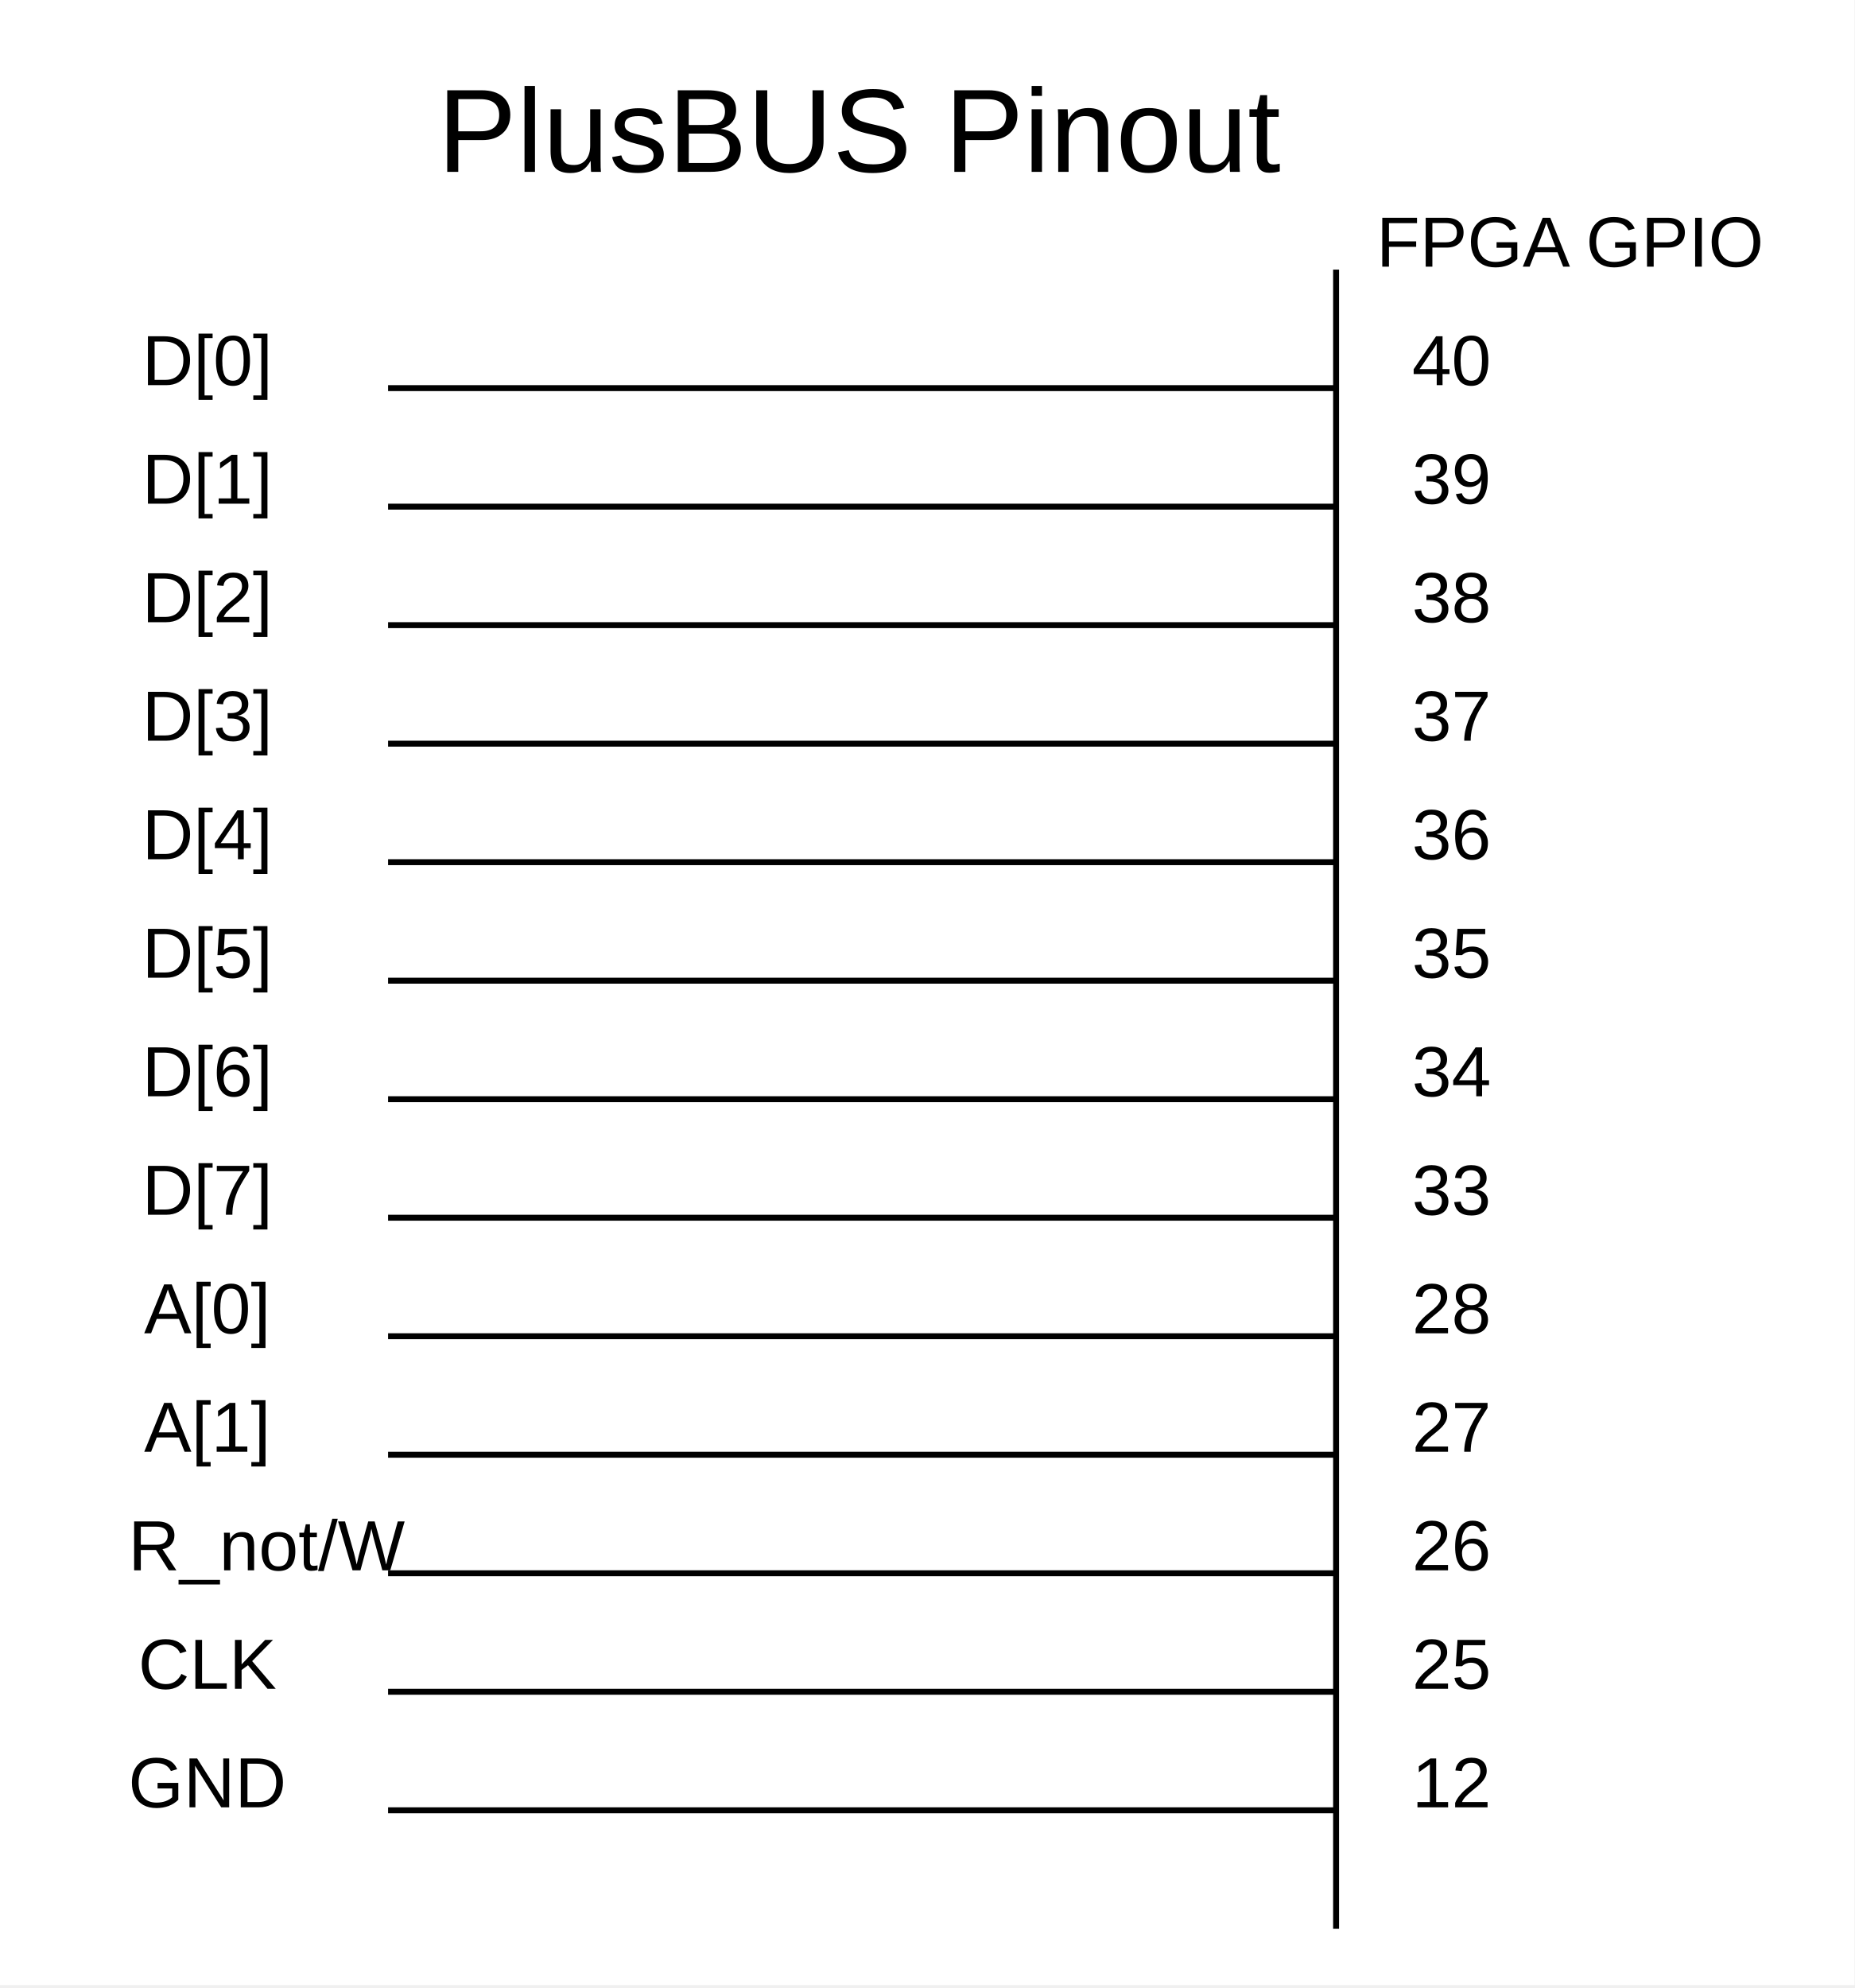
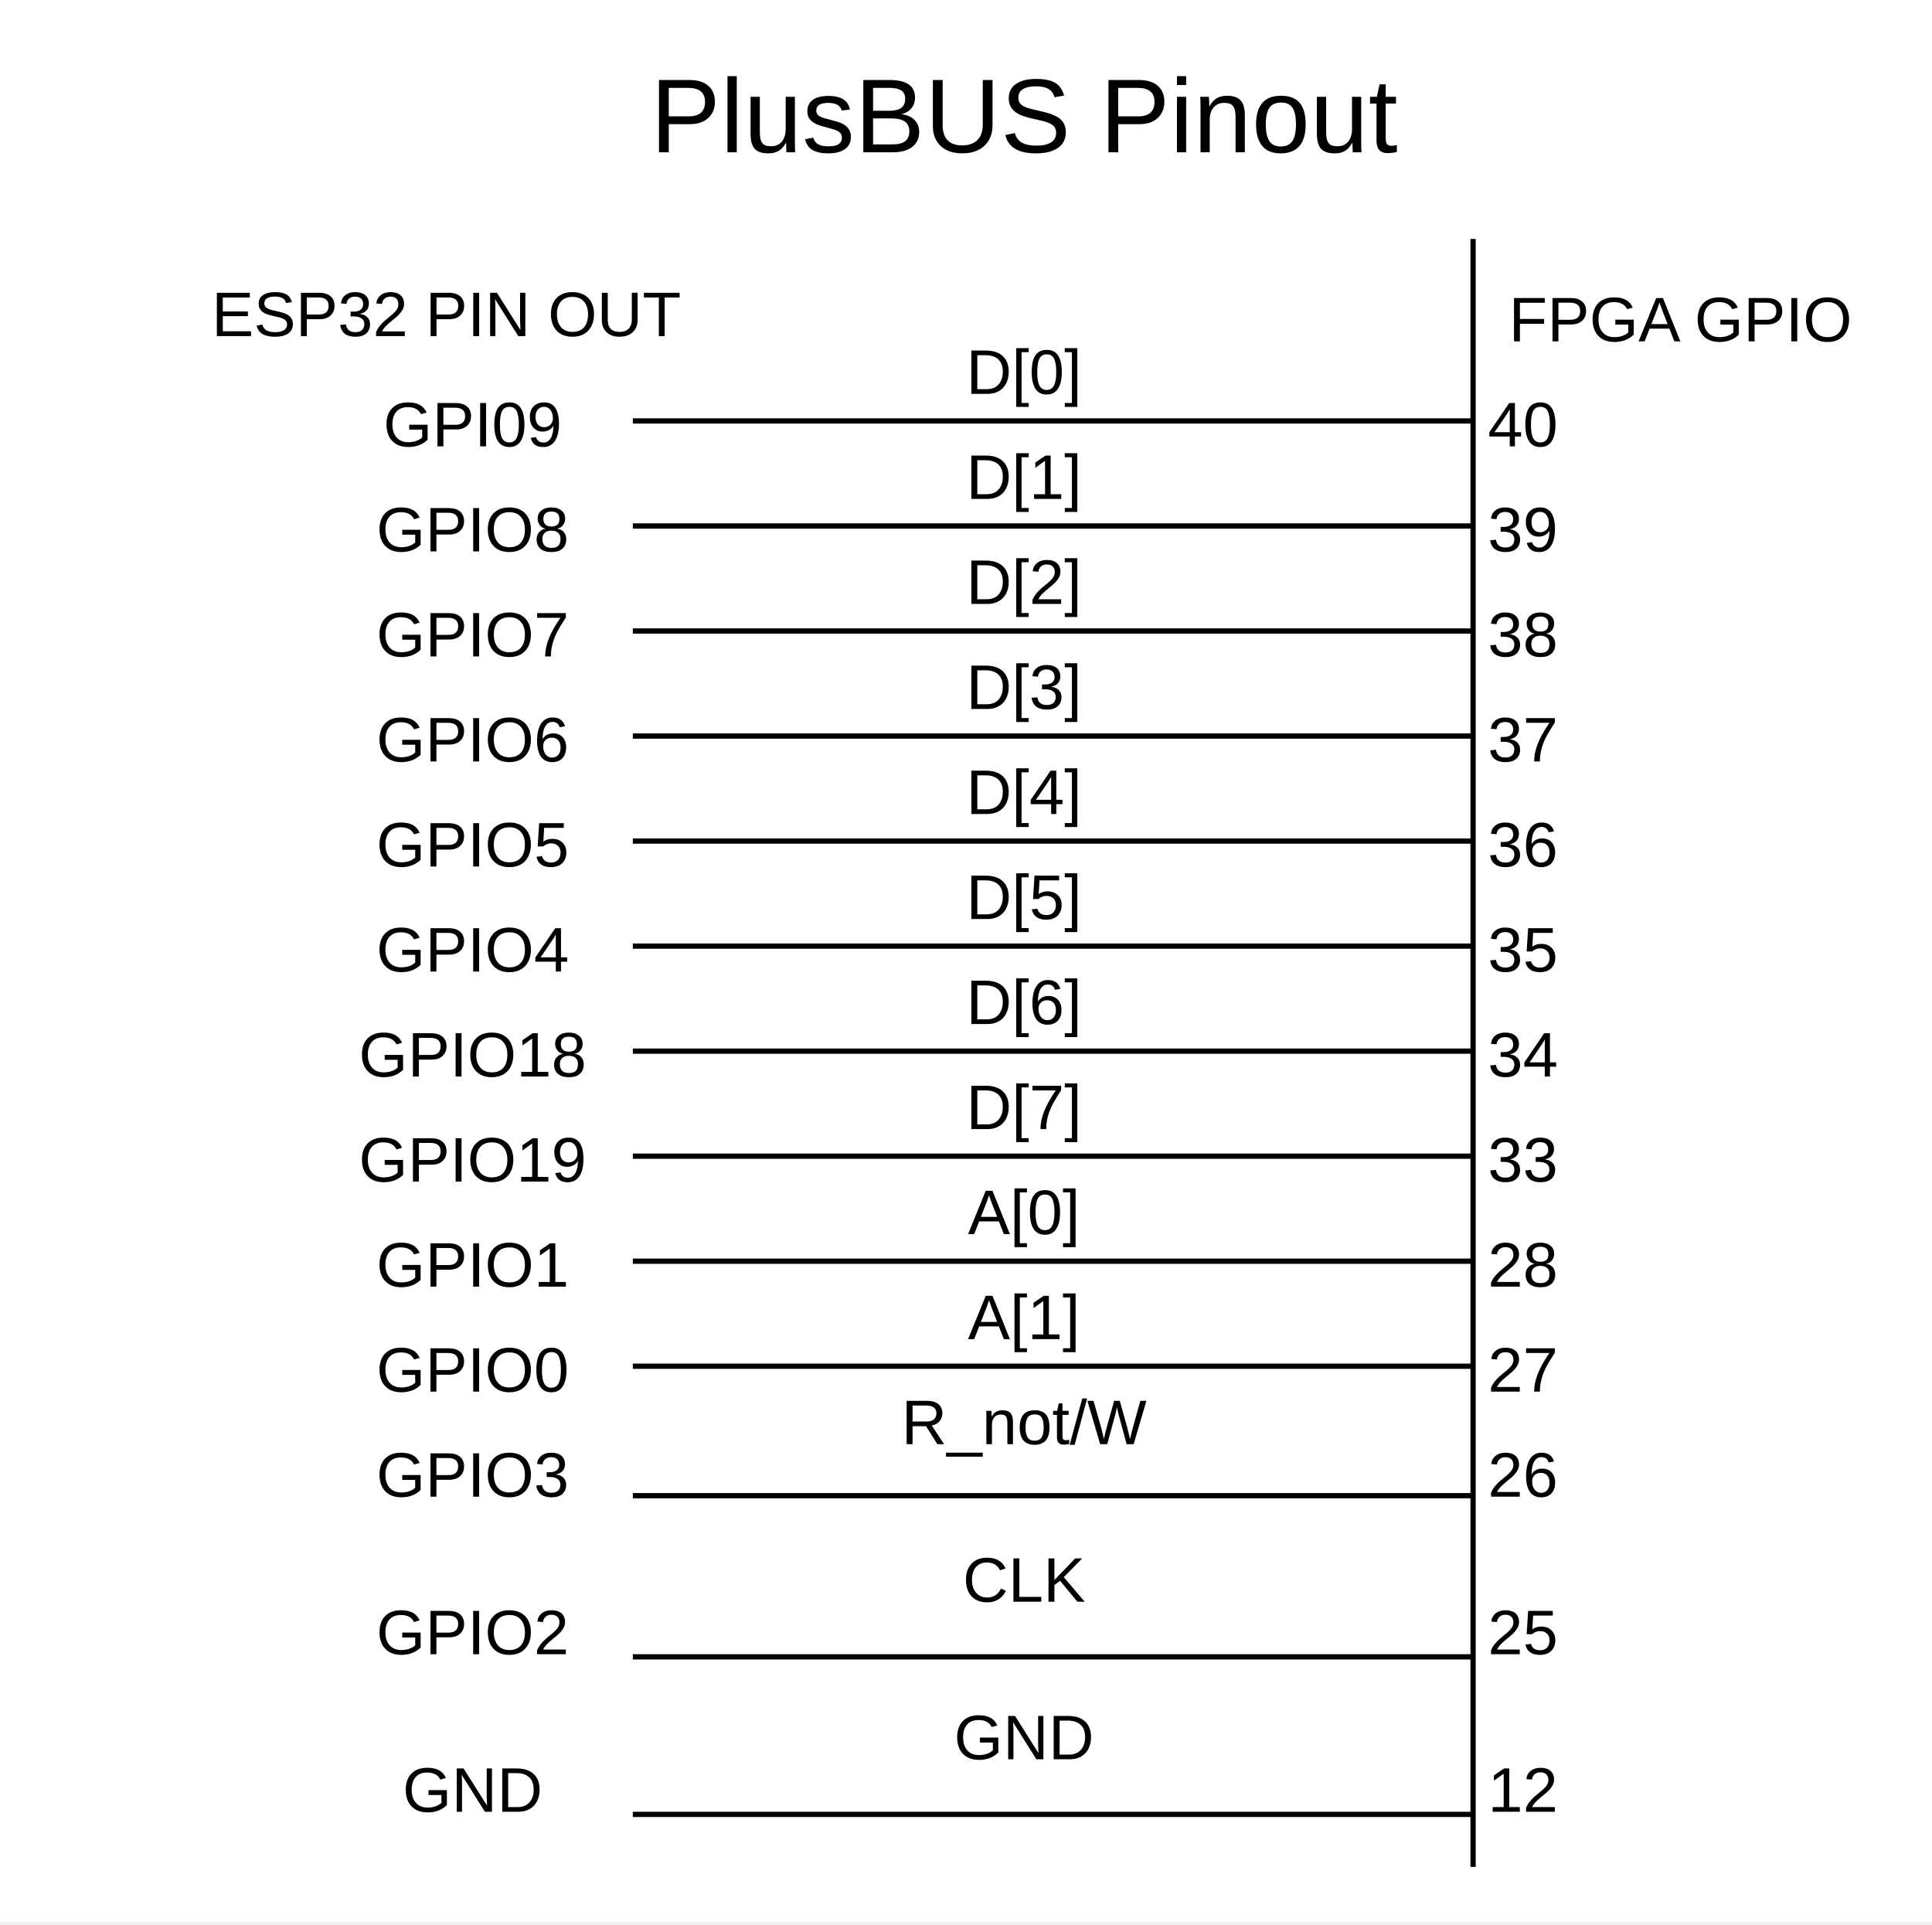
- <svg xmlns="http://www.w3.org/2000/svg" version="1.1" id="svg2" width="294.72" height="315.84" viewBox="0 0 294.72 315.84">
+ <svg xmlns="http://www.w3.org/2000/svg" version="1.1" id="svg2" width="346.56" height="345.28" viewBox="0 0 346.56 345.28">
  <defs id="defs6">
    <clipPath clipPathUnits="userSpaceOnUse" id="clipPath16">
-       <path d="M 0,0 H 920.833 V 985.556 H 0 Z" clip-rule="evenodd" id="path14" />
+       <path d="M 0,0 H 1083.333 V 1077.446 H 0 Z" clip-rule="evenodd" id="path14" />
    </clipPath>
    <clipPath clipPathUnits="userSpaceOnUse" id="clipPath28">
-       <path d="M 0,0 H 920.833 V 982.614 H 0 Z" clip-rule="evenodd" id="path26" />
+       <path d="M 0,0 H 1083.333 V 1071.558 H 0 Z" clip-rule="evenodd" id="path26" />
    </clipPath>
  </defs>
-   <g id="g8" transform="matrix(0.32,0,0,0.32,0,1.1229333e-5)">
+   <g id="g8" transform="matrix(0.32,0,0,0.32,0,1.1965333e-5)">
    <g id="g10">
      <g id="g12" clip-path="url(#clipPath16)">
-         <g id="g18" transform="scale(2.941959)">
-           <path d="M 0,0 H 313 V 335 H 0 Z" style="fill:#ffffff;fill-opacity:1;fill-rule:nonzero;stroke:none" id="path20" />
+         <g id="g18" transform="scale(2.94384)">
+           <path d="M 0,0 H 368 V 366 H 0 Z" style="fill:#ffffff;fill-opacity:1;fill-rule:nonzero;stroke:none" id="path20" />
        </g>
      </g>
    </g>
    <g id="g22">
      <g id="g24" clip-path="url(#clipPath28)">
-         <g id="g30" transform="matrix(2.941959,0,0,2.941959,1.47098,1.47098)">
-           <path d="M 225,325 V 45" style="fill:none;stroke:#000000;stroke-width:1;stroke-linecap:butt;stroke-linejoin:miter;stroke-miterlimit:10;stroke-dasharray:none;stroke-opacity:1" id="path32" />
-           <path d="M 65,285 H 225" style="fill:none;stroke:#000000;stroke-width:1;stroke-linecap:butt;stroke-linejoin:miter;stroke-miterlimit:10;stroke-dasharray:none;stroke-opacity:1" id="path34" />
-           <path d="M 65,225 H 225" style="fill:none;stroke:#000000;stroke-width:1;stroke-linecap:butt;stroke-linejoin:miter;stroke-miterlimit:10;stroke-dasharray:none;stroke-opacity:1" id="path36" />
-           <path d="M 65,245 H 225" style="fill:none;stroke:#000000;stroke-width:1;stroke-linecap:butt;stroke-linejoin:miter;stroke-miterlimit:10;stroke-dasharray:none;stroke-opacity:1" id="path38" />
-           <path d="M 65,265 H 225" style="fill:none;stroke:#000000;stroke-width:1;stroke-linecap:butt;stroke-linejoin:miter;stroke-miterlimit:10;stroke-dasharray:none;stroke-opacity:1" id="path40" />
-           <path d="M 65,205 H 225" style="fill:none;stroke:#000000;stroke-width:1;stroke-linecap:butt;stroke-linejoin:miter;stroke-miterlimit:10;stroke-dasharray:none;stroke-opacity:1" id="path42" />
-           <path d="M 65,185 H 225" style="fill:none;stroke:#000000;stroke-width:1;stroke-linecap:butt;stroke-linejoin:miter;stroke-miterlimit:10;stroke-dasharray:none;stroke-opacity:1" id="path44" />
-           <path d="M 65,165 H 225" style="fill:none;stroke:#000000;stroke-width:1;stroke-linecap:butt;stroke-linejoin:miter;stroke-miterlimit:10;stroke-dasharray:none;stroke-opacity:1" id="path46" />
-           <path d="M 65,145 H 225" style="fill:none;stroke:#000000;stroke-width:1;stroke-linecap:butt;stroke-linejoin:miter;stroke-miterlimit:10;stroke-dasharray:none;stroke-opacity:1" id="path48" />
-           <path d="M 65,125 H 225" style="fill:none;stroke:#000000;stroke-width:1;stroke-linecap:butt;stroke-linejoin:miter;stroke-miterlimit:10;stroke-dasharray:none;stroke-opacity:1" id="path50" />
-           <path d="M 65,65 H 225" style="fill:none;stroke:#000000;stroke-width:1;stroke-linecap:butt;stroke-linejoin:miter;stroke-miterlimit:10;stroke-dasharray:none;stroke-opacity:1" id="path52" />
-           <path d="M 65,85 H 225" style="fill:none;stroke:#000000;stroke-width:1;stroke-linecap:butt;stroke-linejoin:miter;stroke-miterlimit:10;stroke-dasharray:none;stroke-opacity:1" id="path54" />
-           <path d="M 65,105 H 225" style="fill:none;stroke:#000000;stroke-width:1;stroke-linecap:butt;stroke-linejoin:miter;stroke-miterlimit:10;stroke-dasharray:none;stroke-opacity:1" id="path56" />
-           <path d="M 65,305 H 225" style="fill:none;stroke:#000000;stroke-width:1;stroke-linecap:butt;stroke-linejoin:miter;stroke-miterlimit:10;stroke-dasharray:none;stroke-opacity:1" id="path58" />
+         <g id="g30" transform="matrix(2.94384,0,0,2.94384,1.47192,1.47192)">
+           <path d="M 280,355 V 45" style="fill:none;stroke:#000000;stroke-width:1;stroke-linecap:butt;stroke-linejoin:miter;stroke-miterlimit:10;stroke-dasharray:none;stroke-opacity:1" id="path32" />
+           <path d="M 120,315 H 280" style="fill:none;stroke:#000000;stroke-width:1;stroke-linecap:butt;stroke-linejoin:miter;stroke-miterlimit:10;stroke-dasharray:none;stroke-opacity:1" id="path34" />
+           <path d="M 120,239.66 H 280" style="fill:none;stroke:#000000;stroke-width:1;stroke-linecap:butt;stroke-linejoin:miter;stroke-miterlimit:10;stroke-dasharray:none;stroke-opacity:1" id="path36" />
+           <path d="M 120,259.66 H 280" style="fill:none;stroke:#000000;stroke-width:1;stroke-linecap:butt;stroke-linejoin:miter;stroke-miterlimit:10;stroke-dasharray:none;stroke-opacity:1" id="path38" />
+           <path d="M 120,284.31 H 280" style="fill:none;stroke:#000000;stroke-width:1;stroke-linecap:butt;stroke-linejoin:miter;stroke-miterlimit:10;stroke-dasharray:none;stroke-opacity:1" id="path40" />
+           <path d="M 120,219.66 H 280" style="fill:none;stroke:#000000;stroke-width:1;stroke-linecap:butt;stroke-linejoin:miter;stroke-miterlimit:10;stroke-dasharray:none;stroke-opacity:1" id="path42" />
+           <path d="M 120,199.66 H 280" style="fill:none;stroke:#000000;stroke-width:1;stroke-linecap:butt;stroke-linejoin:miter;stroke-miterlimit:10;stroke-dasharray:none;stroke-opacity:1" id="path44" />
+           <path d="M 120,179.66 H 280" style="fill:none;stroke:#000000;stroke-width:1;stroke-linecap:butt;stroke-linejoin:miter;stroke-miterlimit:10;stroke-dasharray:none;stroke-opacity:1" id="path46" />
+           <path d="M 120,159.66 H 280" style="fill:none;stroke:#000000;stroke-width:1;stroke-linecap:butt;stroke-linejoin:miter;stroke-miterlimit:10;stroke-dasharray:none;stroke-opacity:1" id="path48" />
+           <path d="M 120,139.66 H 280" style="fill:none;stroke:#000000;stroke-width:1;stroke-linecap:butt;stroke-linejoin:miter;stroke-miterlimit:10;stroke-dasharray:none;stroke-opacity:1" id="path50" />
+           <path d="M 120,79.66 H 280" style="fill:none;stroke:#000000;stroke-width:1;stroke-linecap:butt;stroke-linejoin:miter;stroke-miterlimit:10;stroke-dasharray:none;stroke-opacity:1" id="path52" />
+           <path d="M 120,99.66 H 280" style="fill:none;stroke:#000000;stroke-width:1;stroke-linecap:butt;stroke-linejoin:miter;stroke-miterlimit:10;stroke-dasharray:none;stroke-opacity:1" id="path54" />
+           <path d="M 120,119.66 H 280" style="fill:none;stroke:#000000;stroke-width:1;stroke-linecap:butt;stroke-linejoin:miter;stroke-miterlimit:10;stroke-dasharray:none;stroke-opacity:1" id="path56" />
+           <path d="M 120,345 H 280" style="fill:none;stroke:#000000;stroke-width:1;stroke-linecap:butt;stroke-linejoin:miter;stroke-miterlimit:10;stroke-dasharray:none;stroke-opacity:1" id="path58" />
        </g>
-         <g id="g60" transform="scale(2.941959)">
-           <text xml:space="preserve" transform="translate(73.84375,29)" style="font-variant:normal;font-weight:normal;font-size:20px;font-family:'Liberation Sans';-inkscape-font-specification:LiberationSans;writing-mode:lr-tb;fill:#000000;fill-opacity:1;fill-rule:nonzero;stroke:none" id="text64">
+         <g id="g60" transform="scale(2.94384)">
+           <text xml:space="preserve" transform="translate(123.8438,29)" style="font-variant:normal;font-weight:normal;font-size:20px;font-family:'Liberation Sans';-inkscape-font-specification:LiberationSans;writing-mode:lr-tb;fill:#000000;fill-opacity:1;fill-rule:nonzero;stroke:none" id="text64">
            <tspan x="0 13.34 17.783 28.906 38.906 52.246 66.689 80.029 85.586 98.926 103.369 114.492 125.615 136.738" y="0" id="tspan62">PlusBUS Pinout</tspan>
          </text>
-           <text xml:space="preserve" transform="translate(23.98438,65)" style="font-variant:normal;font-weight:normal;font-size:12px;font-family:'Liberation Sans';-inkscape-font-specification:LiberationSans;writing-mode:lr-tb;fill:#000000;fill-opacity:1;fill-rule:nonzero;stroke:none" id="text68">
+           <text xml:space="preserve" transform="translate(183.9844,75)" style="font-variant:normal;font-weight:normal;font-size:12px;font-family:'Liberation Sans';-inkscape-font-specification:LiberationSans;writing-mode:lr-tb;fill:#000000;fill-opacity:1;fill-rule:nonzero;stroke:none" id="text68">
            <tspan x="0 8.666 12 18.674" y="0" id="tspan66">D[0]</tspan>
          </text>
-           <text xml:space="preserve" transform="translate(23.98438,85)" style="font-variant:normal;font-weight:normal;font-size:12px;font-family:'Liberation Sans';-inkscape-font-specification:LiberationSans;writing-mode:lr-tb;fill:#000000;fill-opacity:1;fill-rule:nonzero;stroke:none" id="text72">
+           <text xml:space="preserve" transform="translate(183.9844,95)" style="font-variant:normal;font-weight:normal;font-size:12px;font-family:'Liberation Sans';-inkscape-font-specification:LiberationSans;writing-mode:lr-tb;fill:#000000;fill-opacity:1;fill-rule:nonzero;stroke:none" id="text72">
            <tspan x="0 8.666 12 18.674" y="0" id="tspan70">D[1]</tspan>
          </text>
-           <text xml:space="preserve" transform="translate(23.98438,105)" style="font-variant:normal;font-weight:normal;font-size:12px;font-family:'Liberation Sans';-inkscape-font-specification:LiberationSans;writing-mode:lr-tb;fill:#000000;fill-opacity:1;fill-rule:nonzero;stroke:none" id="text76">
+           <text xml:space="preserve" transform="translate(183.9844,115)" style="font-variant:normal;font-weight:normal;font-size:12px;font-family:'Liberation Sans';-inkscape-font-specification:LiberationSans;writing-mode:lr-tb;fill:#000000;fill-opacity:1;fill-rule:nonzero;stroke:none" id="text76">
            <tspan x="0 8.666 12 18.674" y="0" id="tspan74">D[2]</tspan>
          </text>
-           <text xml:space="preserve" transform="translate(23.98438,125)" style="font-variant:normal;font-weight:normal;font-size:12px;font-family:'Liberation Sans';-inkscape-font-specification:LiberationSans;writing-mode:lr-tb;fill:#000000;fill-opacity:1;fill-rule:nonzero;stroke:none" id="text80">
+           <text xml:space="preserve" transform="translate(183.9844,135)" style="font-variant:normal;font-weight:normal;font-size:12px;font-family:'Liberation Sans';-inkscape-font-specification:LiberationSans;writing-mode:lr-tb;fill:#000000;fill-opacity:1;fill-rule:nonzero;stroke:none" id="text80">
            <tspan x="0 8.666 12 18.674" y="0" id="tspan78">D[3]</tspan>
          </text>
-           <text xml:space="preserve" transform="translate(23.98438,145)" style="font-variant:normal;font-weight:normal;font-size:12px;font-family:'Liberation Sans';-inkscape-font-specification:LiberationSans;writing-mode:lr-tb;fill:#000000;fill-opacity:1;fill-rule:nonzero;stroke:none" id="text84">
+           <text xml:space="preserve" transform="translate(183.9844,155)" style="font-variant:normal;font-weight:normal;font-size:12px;font-family:'Liberation Sans';-inkscape-font-specification:LiberationSans;writing-mode:lr-tb;fill:#000000;fill-opacity:1;fill-rule:nonzero;stroke:none" id="text84">
            <tspan x="0 8.666 12 18.674" y="0" id="tspan82">D[4]</tspan>
          </text>
-           <text xml:space="preserve" transform="translate(23.98438,165)" style="font-variant:normal;font-weight:normal;font-size:12px;font-family:'Liberation Sans';-inkscape-font-specification:LiberationSans;writing-mode:lr-tb;fill:#000000;fill-opacity:1;fill-rule:nonzero;stroke:none" id="text88">
+           <text xml:space="preserve" transform="translate(183.9844,175)" style="font-variant:normal;font-weight:normal;font-size:12px;font-family:'Liberation Sans';-inkscape-font-specification:LiberationSans;writing-mode:lr-tb;fill:#000000;fill-opacity:1;fill-rule:nonzero;stroke:none" id="text88">
            <tspan x="0 8.666 12 18.674" y="0" id="tspan86">D[5]</tspan>
          </text>
-           <text xml:space="preserve" transform="translate(23.98438,205)" style="font-variant:normal;font-weight:normal;font-size:12px;font-family:'Liberation Sans';-inkscape-font-specification:LiberationSans;writing-mode:lr-tb;fill:#000000;fill-opacity:1;fill-rule:nonzero;stroke:none" id="text92">
+           <text xml:space="preserve" transform="translate(183.9844,215)" style="font-variant:normal;font-weight:normal;font-size:12px;font-family:'Liberation Sans';-inkscape-font-specification:LiberationSans;writing-mode:lr-tb;fill:#000000;fill-opacity:1;fill-rule:nonzero;stroke:none" id="text92">
            <tspan x="0 8.666 12 18.674" y="0" id="tspan90">D[7]</tspan>
          </text>
-           <text xml:space="preserve" transform="translate(23.98438,185)" style="font-variant:normal;font-weight:normal;font-size:12px;font-family:'Liberation Sans';-inkscape-font-specification:LiberationSans;writing-mode:lr-tb;fill:#000000;fill-opacity:1;fill-rule:nonzero;stroke:none" id="text96">
+           <text xml:space="preserve" transform="translate(183.9844,195)" style="font-variant:normal;font-weight:normal;font-size:12px;font-family:'Liberation Sans';-inkscape-font-specification:LiberationSans;writing-mode:lr-tb;fill:#000000;fill-opacity:1;fill-rule:nonzero;stroke:none" id="text96">
            <tspan x="0 8.666 12 18.674" y="0" id="tspan94">D[6]</tspan>
          </text>
-           <text xml:space="preserve" transform="translate(24.3125,225)" style="font-variant:normal;font-weight:normal;font-size:12px;font-family:'Liberation Sans';-inkscape-font-specification:LiberationSans;writing-mode:lr-tb;fill:#000000;fill-opacity:1;fill-rule:nonzero;stroke:none" id="text100">
+           <text xml:space="preserve" transform="translate(184.3125,235)" style="font-variant:normal;font-weight:normal;font-size:12px;font-family:'Liberation Sans';-inkscape-font-specification:LiberationSans;writing-mode:lr-tb;fill:#000000;fill-opacity:1;fill-rule:nonzero;stroke:none" id="text100">
            <tspan x="0 8.004 11.338 18.012" y="0" id="tspan98">A[0]</tspan>
          </text>
-           <text xml:space="preserve" transform="translate(24.3125,245)" style="font-variant:normal;font-weight:normal;font-size:12px;font-family:'Liberation Sans';-inkscape-font-specification:LiberationSans;writing-mode:lr-tb;fill:#000000;fill-opacity:1;fill-rule:nonzero;stroke:none" id="text104">
+           <text xml:space="preserve" transform="translate(184.3125,255)" style="font-variant:normal;font-weight:normal;font-size:12px;font-family:'Liberation Sans';-inkscape-font-specification:LiberationSans;writing-mode:lr-tb;fill:#000000;fill-opacity:1;fill-rule:nonzero;stroke:none" id="text104">
            <tspan x="0 8.004 11.338 18.012" y="0" id="tspan102">A[1]</tspan>
          </text>
-           <text xml:space="preserve" transform="translate(21.65625,265)" style="font-variant:normal;font-weight:normal;font-size:12px;font-family:'Liberation Sans';-inkscape-font-specification:LiberationSans;writing-mode:lr-tb;fill:#000000;fill-opacity:1;fill-rule:nonzero;stroke:none" id="text108">
+           <text xml:space="preserve" transform="translate(171.6562,275)" style="font-variant:normal;font-weight:normal;font-size:12px;font-family:'Liberation Sans';-inkscape-font-specification:LiberationSans;writing-mode:lr-tb;fill:#000000;fill-opacity:1;fill-rule:nonzero;stroke:none" id="text108">
            <tspan x="0 8.666 15.34 22.014 28.688 32.021 35.355" y="0" id="tspan106">R_not/W</tspan>
          </text>
-           <text xml:space="preserve" transform="translate(21.65625,305)" style="font-variant:normal;font-weight:normal;font-size:12px;font-family:'Liberation Sans';-inkscape-font-specification:LiberationSans;writing-mode:lr-tb;fill:#000000;fill-opacity:1;fill-rule:nonzero;stroke:none" id="text112">
-             <tspan x="0 9.334 18" y="0" id="tspan110">GND</tspan>
+           <text xml:space="preserve" transform="translate(283.3125,105)" style="font-variant:normal;font-weight:normal;font-size:12px;font-family:'Liberation Sans';-inkscape-font-specification:LiberationSans;writing-mode:lr-tb;fill:#000000;fill-opacity:1;fill-rule:nonzero;stroke:none" id="text112">
+             <tspan x="0 6.674" y="0" id="tspan110">39</tspan>
          </text>
-           <text xml:space="preserve" transform="translate(23.32812,285)" style="font-variant:normal;font-weight:normal;font-size:12px;font-family:'Liberation Sans';-inkscape-font-specification:LiberationSans;writing-mode:lr-tb;fill:#000000;fill-opacity:1;fill-rule:nonzero;stroke:none" id="text116">
-             <tspan x="0 8.666 15.34" y="0" id="tspan114">CLK</tspan>
+           <text xml:space="preserve" transform="translate(283.3125,125)" style="font-variant:normal;font-weight:normal;font-size:12px;font-family:'Liberation Sans';-inkscape-font-specification:LiberationSans;writing-mode:lr-tb;fill:#000000;fill-opacity:1;fill-rule:nonzero;stroke:none" id="text116">
+             <tspan x="0 6.674" y="0" id="tspan114">38</tspan>
          </text>
-           <text xml:space="preserve" transform="translate(238.3125,85)" style="font-variant:normal;font-weight:normal;font-size:12px;font-family:'Liberation Sans';-inkscape-font-specification:LiberationSans;writing-mode:lr-tb;fill:#000000;fill-opacity:1;fill-rule:nonzero;stroke:none" id="text120">
-             <tspan x="0 6.674" y="0" id="tspan118">39</tspan>
+           <text xml:space="preserve" transform="translate(283.3125,145)" style="font-variant:normal;font-weight:normal;font-size:12px;font-family:'Liberation Sans';-inkscape-font-specification:LiberationSans;writing-mode:lr-tb;fill:#000000;fill-opacity:1;fill-rule:nonzero;stroke:none" id="text120">
+             <tspan x="0 6.674" y="0" id="tspan118">37</tspan>
          </text>
-           <text xml:space="preserve" transform="translate(238.3125,105)" style="font-variant:normal;font-weight:normal;font-size:12px;font-family:'Liberation Sans';-inkscape-font-specification:LiberationSans;writing-mode:lr-tb;fill:#000000;fill-opacity:1;fill-rule:nonzero;stroke:none" id="text124">
-             <tspan x="0 6.674" y="0" id="tspan122">38</tspan>
+           <text xml:space="preserve" transform="translate(283.3125,165)" style="font-variant:normal;font-weight:normal;font-size:12px;font-family:'Liberation Sans';-inkscape-font-specification:LiberationSans;writing-mode:lr-tb;fill:#000000;fill-opacity:1;fill-rule:nonzero;stroke:none" id="text124">
+             <tspan x="0 6.674" y="0" id="tspan122">36</tspan>
          </text>
-           <text xml:space="preserve" transform="translate(238.3125,125)" style="font-variant:normal;font-weight:normal;font-size:12px;font-family:'Liberation Sans';-inkscape-font-specification:LiberationSans;writing-mode:lr-tb;fill:#000000;fill-opacity:1;fill-rule:nonzero;stroke:none" id="text128">
-             <tspan x="0 6.674" y="0" id="tspan126">37</tspan>
+           <text xml:space="preserve" transform="translate(283.3125,185)" style="font-variant:normal;font-weight:normal;font-size:12px;font-family:'Liberation Sans';-inkscape-font-specification:LiberationSans;writing-mode:lr-tb;fill:#000000;fill-opacity:1;fill-rule:nonzero;stroke:none" id="text128">
+             <tspan x="0 6.674" y="0" id="tspan126">35</tspan>
          </text>
-           <text xml:space="preserve" transform="translate(238.3125,145)" style="font-variant:normal;font-weight:normal;font-size:12px;font-family:'Liberation Sans';-inkscape-font-specification:LiberationSans;writing-mode:lr-tb;fill:#000000;fill-opacity:1;fill-rule:nonzero;stroke:none" id="text132">
-             <tspan x="0 6.674" y="0" id="tspan130">36</tspan>
+           <text xml:space="preserve" transform="translate(283.3125,225)" style="font-variant:normal;font-weight:normal;font-size:12px;font-family:'Liberation Sans';-inkscape-font-specification:LiberationSans;writing-mode:lr-tb;fill:#000000;fill-opacity:1;fill-rule:nonzero;stroke:none" id="text132">
+             <tspan x="0 6.674" y="0" id="tspan130">33</tspan>
          </text>
-           <text xml:space="preserve" transform="translate(238.3125,165)" style="font-variant:normal;font-weight:normal;font-size:12px;font-family:'Liberation Sans';-inkscape-font-specification:LiberationSans;writing-mode:lr-tb;fill:#000000;fill-opacity:1;fill-rule:nonzero;stroke:none" id="text136">
-             <tspan x="0 6.674" y="0" id="tspan134">35</tspan>
+           <text xml:space="preserve" transform="translate(283.3125,205)" style="font-variant:normal;font-weight:normal;font-size:12px;font-family:'Liberation Sans';-inkscape-font-specification:LiberationSans;writing-mode:lr-tb;fill:#000000;fill-opacity:1;fill-rule:nonzero;stroke:none" id="text136">
+             <tspan x="0 6.674" y="0" id="tspan134">34</tspan>
          </text>
-           <text xml:space="preserve" transform="translate(238.3125,205)" style="font-variant:normal;font-weight:normal;font-size:12px;font-family:'Liberation Sans';-inkscape-font-specification:LiberationSans;writing-mode:lr-tb;fill:#000000;fill-opacity:1;fill-rule:nonzero;stroke:none" id="text140">
-             <tspan x="0 6.674" y="0" id="tspan138">33</tspan>
+           <text xml:space="preserve" transform="translate(283.3125,245)" style="font-variant:normal;font-weight:normal;font-size:12px;font-family:'Liberation Sans';-inkscape-font-specification:LiberationSans;writing-mode:lr-tb;fill:#000000;fill-opacity:1;fill-rule:nonzero;stroke:none" id="text140">
+             <tspan x="0 6.674" y="0" id="tspan138">28</tspan>
          </text>
-           <text xml:space="preserve" transform="translate(238.3125,185)" style="font-variant:normal;font-weight:normal;font-size:12px;font-family:'Liberation Sans';-inkscape-font-specification:LiberationSans;writing-mode:lr-tb;fill:#000000;fill-opacity:1;fill-rule:nonzero;stroke:none" id="text144">
-             <tspan x="0 6.674" y="0" id="tspan142">34</tspan>
+           <text xml:space="preserve" transform="translate(283.3125,265)" style="font-variant:normal;font-weight:normal;font-size:12px;font-family:'Liberation Sans';-inkscape-font-specification:LiberationSans;writing-mode:lr-tb;fill:#000000;fill-opacity:1;fill-rule:nonzero;stroke:none" id="text144">
+             <tspan x="0 6.674" y="0" id="tspan142">27</tspan>
          </text>
-           <text xml:space="preserve" transform="translate(238.3125,225)" style="font-variant:normal;font-weight:normal;font-size:12px;font-family:'Liberation Sans';-inkscape-font-specification:LiberationSans;writing-mode:lr-tb;fill:#000000;fill-opacity:1;fill-rule:nonzero;stroke:none" id="text148">
-             <tspan x="0 6.674" y="0" id="tspan146">28</tspan>
+           <text xml:space="preserve" transform="translate(283.3125,285)" style="font-variant:normal;font-weight:normal;font-size:12px;font-family:'Liberation Sans';-inkscape-font-specification:LiberationSans;writing-mode:lr-tb;fill:#000000;fill-opacity:1;fill-rule:nonzero;stroke:none" id="text148">
+             <tspan x="0 6.674" y="0" id="tspan146">26</tspan>
          </text>
-           <text xml:space="preserve" transform="translate(238.3125,245)" style="font-variant:normal;font-weight:normal;font-size:12px;font-family:'Liberation Sans';-inkscape-font-specification:LiberationSans;writing-mode:lr-tb;fill:#000000;fill-opacity:1;fill-rule:nonzero;stroke:none" id="text152">
-             <tspan x="0 6.674" y="0" id="tspan150">27</tspan>
+           <text xml:space="preserve" transform="translate(283.3125,345)" style="font-variant:normal;font-weight:normal;font-size:12px;font-family:'Liberation Sans';-inkscape-font-specification:LiberationSans;writing-mode:lr-tb;fill:#000000;fill-opacity:1;fill-rule:nonzero;stroke:none" id="text152">
+             <tspan x="0 6.674" y="0" id="tspan150">12</tspan>
          </text>
-           <text xml:space="preserve" transform="translate(238.3125,265)" style="font-variant:normal;font-weight:normal;font-size:12px;font-family:'Liberation Sans';-inkscape-font-specification:LiberationSans;writing-mode:lr-tb;fill:#000000;fill-opacity:1;fill-rule:nonzero;stroke:none" id="text156">
-             <tspan x="0 6.674" y="0" id="tspan154">26</tspan>
+           <text xml:space="preserve" transform="translate(283.3125,315)" style="font-variant:normal;font-weight:normal;font-size:12px;font-family:'Liberation Sans';-inkscape-font-specification:LiberationSans;writing-mode:lr-tb;fill:#000000;fill-opacity:1;fill-rule:nonzero;stroke:none" id="text156">
+             <tspan x="0 6.674" y="0" id="tspan154">25</tspan>
          </text>
-           <text xml:space="preserve" transform="translate(238.3125,305)" style="font-variant:normal;font-weight:normal;font-size:12px;font-family:'Liberation Sans';-inkscape-font-specification:LiberationSans;writing-mode:lr-tb;fill:#000000;fill-opacity:1;fill-rule:nonzero;stroke:none" id="text160">
-             <tspan x="0 6.674" y="0" id="tspan158">12</tspan>
+           <text xml:space="preserve" transform="translate(283.3125,85)" style="font-variant:normal;font-weight:normal;font-size:12px;font-family:'Liberation Sans';-inkscape-font-specification:LiberationSans;writing-mode:lr-tb;fill:#000000;fill-opacity:1;fill-rule:nonzero;stroke:none" id="text160">
+             <tspan x="0 6.674" y="0" id="tspan158">40</tspan>
          </text>
-           <text xml:space="preserve" transform="translate(238.3125,285)" style="font-variant:normal;font-weight:normal;font-size:12px;font-family:'Liberation Sans';-inkscape-font-specification:LiberationSans;writing-mode:lr-tb;fill:#000000;fill-opacity:1;fill-rule:nonzero;stroke:none" id="text164">
-             <tspan x="0 6.674" y="0" id="tspan162">25</tspan>
+           <text xml:space="preserve" transform="translate(287.3125,65)" style="font-variant:normal;font-weight:normal;font-size:12px;font-family:'Liberation Sans';-inkscape-font-specification:LiberationSans;writing-mode:lr-tb;fill:#000000;fill-opacity:1;fill-rule:nonzero;stroke:none" id="text164">
+             <tspan x="0 7.33 15.334 24.668 32.01 35.344 44.678 52.682 56.016" y="0" id="tspan162">FPGA GPIO</tspan>
          </text>
-           <text xml:space="preserve" transform="translate(238.3125,65)" style="font-variant:normal;font-weight:normal;font-size:12px;font-family:'Liberation Sans';-inkscape-font-specification:LiberationSans;writing-mode:lr-tb;fill:#000000;fill-opacity:1;fill-rule:nonzero;stroke:none" id="text168">
-             <tspan x="0 6.674" y="0" id="tspan166">40</tspan>
+           <text xml:space="preserve" transform="translate(71.65625,105)" style="font-variant:normal;font-weight:normal;font-size:12px;font-family:'Liberation Sans';-inkscape-font-specification:LiberationSans;writing-mode:lr-tb;fill:#000000;fill-opacity:1;fill-rule:nonzero;stroke:none" id="text168">
+             <tspan x="0 9.334 17.338 20.672 30.006" y="0" id="tspan166">GPIO8</tspan>
          </text>
-           <text xml:space="preserve" transform="translate(232.3125,45)" style="font-variant:normal;font-weight:normal;font-size:12px;font-family:'Liberation Sans';-inkscape-font-specification:LiberationSans;writing-mode:lr-tb;fill:#000000;fill-opacity:1;fill-rule:nonzero;stroke:none" id="text172">
-             <tspan x="0 7.33 15.334 24.668 32.01 35.344 44.678 52.682 56.016" y="0" id="tspan170">FPGA GPIO</tspan>
+           <text xml:space="preserve" transform="translate(71.65625,125)" style="font-variant:normal;font-weight:normal;font-size:12px;font-family:'Liberation Sans';-inkscape-font-specification:LiberationSans;writing-mode:lr-tb;fill:#000000;fill-opacity:1;fill-rule:nonzero;stroke:none" id="text172">
+             <tspan x="0 9.334 17.338 20.672 30.006" y="0" id="tspan170">GPIO7</tspan>
+           </text>
+           <text xml:space="preserve" transform="translate(71.65625,145)" style="font-variant:normal;font-weight:normal;font-size:12px;font-family:'Liberation Sans';-inkscape-font-specification:LiberationSans;writing-mode:lr-tb;fill:#000000;fill-opacity:1;fill-rule:nonzero;stroke:none" id="text176">
+             <tspan x="0 9.334 17.338 20.672 30.006" y="0" id="tspan174">GPIO6</tspan>
+           </text>
+           <text xml:space="preserve" transform="translate(71.65625,165)" style="font-variant:normal;font-weight:normal;font-size:12px;font-family:'Liberation Sans';-inkscape-font-specification:LiberationSans;writing-mode:lr-tb;fill:#000000;fill-opacity:1;fill-rule:nonzero;stroke:none" id="text180">
+             <tspan x="0 9.334 17.338 20.672 30.006" y="0" id="tspan178">GPIO5</tspan>
+           </text>
+           <text xml:space="preserve" transform="translate(71.65625,185)" style="font-variant:normal;font-weight:normal;font-size:12px;font-family:'Liberation Sans';-inkscape-font-specification:LiberationSans;writing-mode:lr-tb;fill:#000000;fill-opacity:1;fill-rule:nonzero;stroke:none" id="text184">
+             <tspan x="0 9.334 17.338 20.672 30.006" y="0" id="tspan182">GPIO4</tspan>
+           </text>
+           <text xml:space="preserve" transform="translate(68.3125,225)" style="font-variant:normal;font-weight:normal;font-size:12px;font-family:'Liberation Sans';-inkscape-font-specification:LiberationSans;writing-mode:lr-tb;fill:#000000;fill-opacity:1;fill-rule:nonzero;stroke:none" id="text188">
+             <tspan x="0 9.334 17.338 20.672 30.006 36.68" y="0" id="tspan186">GPIO19</tspan>
+           </text>
+           <text xml:space="preserve" transform="translate(68.3125,205)" style="font-variant:normal;font-weight:normal;font-size:12px;font-family:'Liberation Sans';-inkscape-font-specification:LiberationSans;writing-mode:lr-tb;fill:#000000;fill-opacity:1;fill-rule:nonzero;stroke:none" id="text192">
+             <tspan x="0 9.334 17.338 20.672 30.006 36.68" y="0" id="tspan190">GPIO18</tspan>
+           </text>
+           <text xml:space="preserve" transform="translate(71.65625,245)" style="font-variant:normal;font-weight:normal;font-size:12px;font-family:'Liberation Sans';-inkscape-font-specification:LiberationSans;writing-mode:lr-tb;fill:#000000;fill-opacity:1;fill-rule:nonzero;stroke:none" id="text196">
+             <tspan x="0 9.334 17.338 20.672 30.006" y="0" id="tspan194">GPIO1</tspan>
+           </text>
+           <text xml:space="preserve" transform="translate(71.65625,265)" style="font-variant:normal;font-weight:normal;font-size:12px;font-family:'Liberation Sans';-inkscape-font-specification:LiberationSans;writing-mode:lr-tb;fill:#000000;fill-opacity:1;fill-rule:nonzero;stroke:none" id="text200">
+             <tspan x="0 9.334 17.338 20.672 30.006" y="0" id="tspan198">GPIO0</tspan>
+           </text>
+           <text xml:space="preserve" transform="translate(71.65625,285)" style="font-variant:normal;font-weight:normal;font-size:12px;font-family:'Liberation Sans';-inkscape-font-specification:LiberationSans;writing-mode:lr-tb;fill:#000000;fill-opacity:1;fill-rule:nonzero;stroke:none" id="text204">
+             <tspan x="0 9.334 17.338 20.672 30.006" y="0" id="tspan202">GPIO3</tspan>
+           </text>
+           <text xml:space="preserve" transform="translate(76.65625,345)" style="font-variant:normal;font-weight:normal;font-size:12px;font-family:'Liberation Sans';-inkscape-font-specification:LiberationSans;writing-mode:lr-tb;fill:#000000;fill-opacity:1;fill-rule:nonzero;stroke:none" id="text208">
+             <tspan x="0 9.334 18" y="0" id="tspan206">GND</tspan>
+           </text>
+           <text xml:space="preserve" transform="translate(71.65625,315)" style="font-variant:normal;font-weight:normal;font-size:12px;font-family:'Liberation Sans';-inkscape-font-specification:LiberationSans;writing-mode:lr-tb;fill:#000000;fill-opacity:1;fill-rule:nonzero;stroke:none" id="text212">
+             <tspan x="0 9.334 17.338 20.672 30.006" y="0" id="tspan210">GPIO2</tspan>
+           </text>
+           <text xml:space="preserve" transform="translate(72.98438,85)" style="font-variant:normal;font-weight:normal;font-size:12px;font-family:'Liberation Sans';-inkscape-font-specification:LiberationSans;writing-mode:lr-tb;fill:#000000;fill-opacity:1;fill-rule:nonzero;stroke:none" id="text216">
+             <tspan x="0 9.334 17.338 20.672 27.346" y="0" id="tspan214">GPI09</tspan>
+           </text>
+         </g>
+         <g id="g218" transform="scale(2.94387)">
+           <text xml:space="preserve" transform="translate(40.3125,64)" style="font-variant:normal;font-weight:normal;font-size:12px;font-family:'Liberation Sans';-inkscape-font-specification:LiberationSans;writing-mode:lr-tb;fill:#000000;fill-opacity:1;fill-rule:nonzero;stroke:none" id="text222">
+             <tspan x="0 8.004 16.008 24.012 30.686 37.359 40.693 48.697 52.031 60.697 64.031 73.365 82.031" y="0" id="tspan220">ESP32 PIN OUT</tspan>
+           </text>
+         </g>
+         <g id="g224" transform="scale(2.94384)">
+           <text xml:space="preserve" transform="translate(183.3281,305)" style="font-variant:normal;font-weight:normal;font-size:12px;font-family:'Liberation Sans';-inkscape-font-specification:LiberationSans;writing-mode:lr-tb;fill:#000000;fill-opacity:1;fill-rule:nonzero;stroke:none" id="text228">
+             <tspan x="0 8.666 15.34" y="0" id="tspan226">CLK</tspan>
+           </text>
+           <text xml:space="preserve" transform="translate(181.6562,335)" style="font-variant:normal;font-weight:normal;font-size:12px;font-family:'Liberation Sans';-inkscape-font-specification:LiberationSans;writing-mode:lr-tb;fill:#000000;fill-opacity:1;fill-rule:nonzero;stroke:none" id="text232">
+             <tspan x="0 9.334 18" y="0" id="tspan230">GND</tspan>
          </text>
        </g>
      </g>
    </g>
  </g>
</svg>
